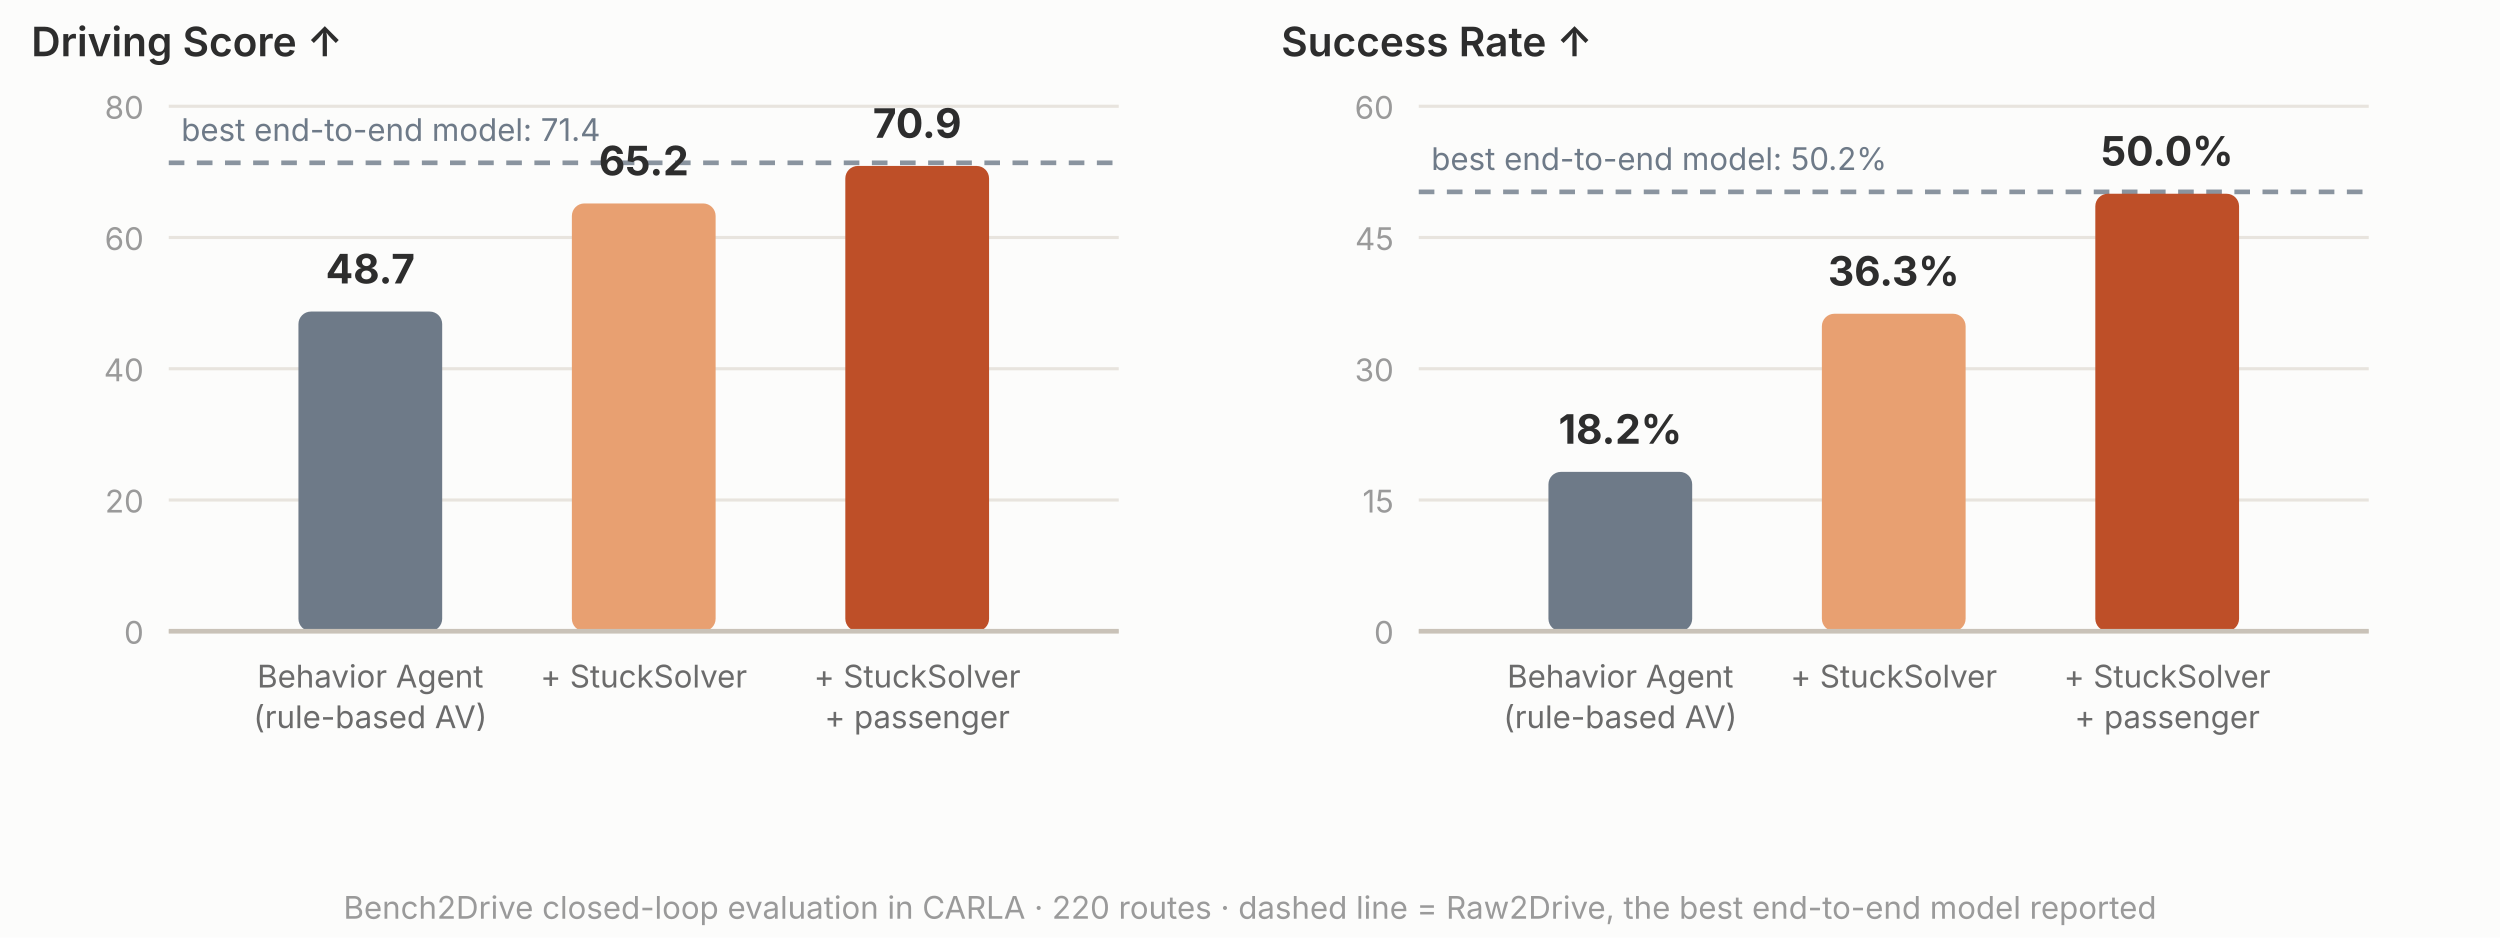
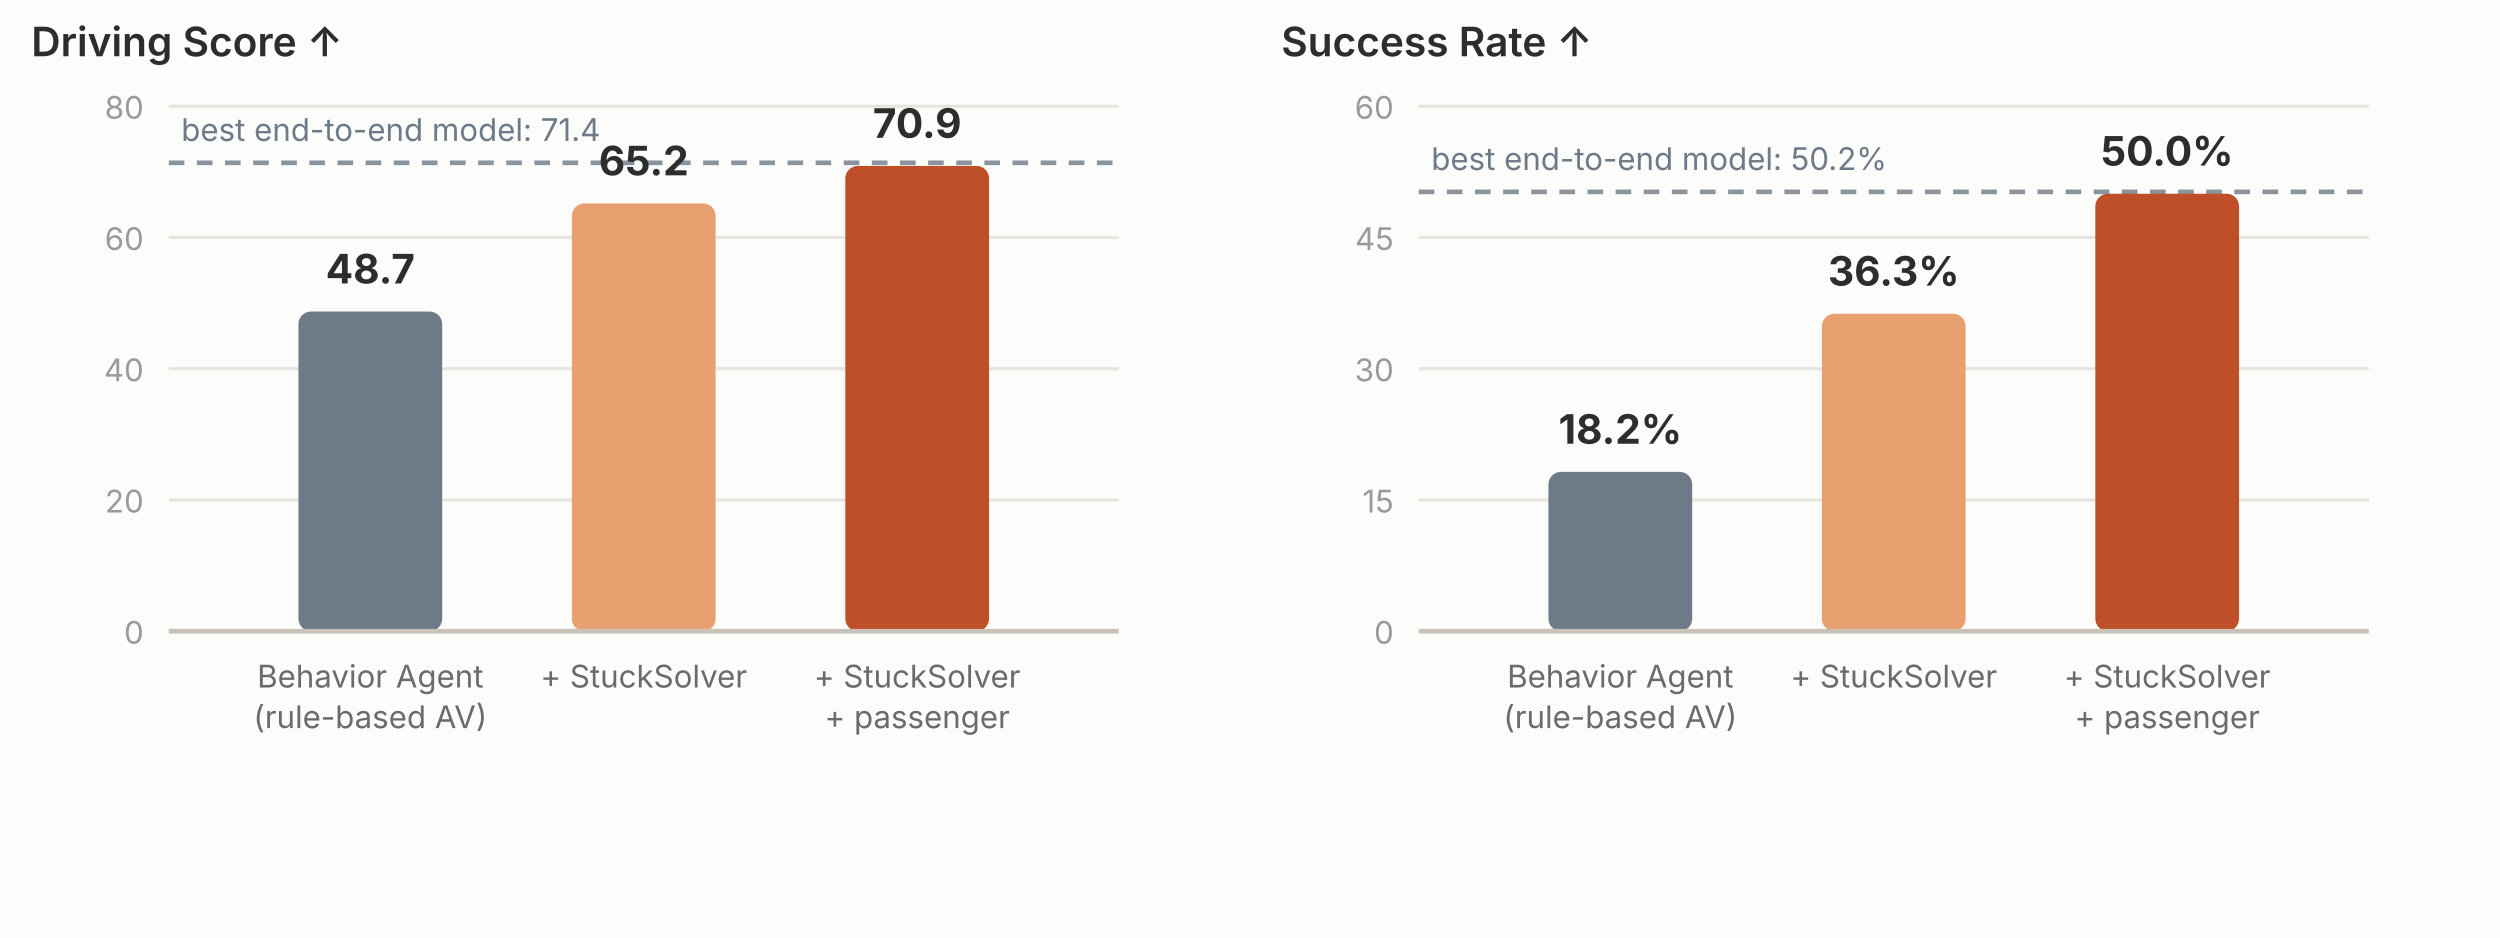
<svg xmlns="http://www.w3.org/2000/svg" viewBox="0 0 800 300" font-family="Inter, -apple-system, sans-serif" role="img" aria-label="Driving Score rises from 48.7 to 65.2 and to 70.9 with passenger guidance; Success Rate rises from 18.2 percent to 36.3 and to 50.0 percent, matching the best end-to-end model">
  <rect width="800" height="300" fill="#FCFCFB" />
  <text x="10" y="18" font-size="13" font-weight="600" fill="#2D2D2D">Driving Score ↑</text>
  <line x1="54" y1="202.0" x2="358" y2="202.0" stroke="#E8E4DE" stroke-width="1" />
  <text x="46" y="206.0" font-size="10" fill="#9A9A9A" text-anchor="end">0</text>
  <line x1="54" y1="160.0" x2="358" y2="160.0" stroke="#E8E4DE" stroke-width="1" />
  <text x="46" y="164.0" font-size="10" fill="#9A9A9A" text-anchor="end">20</text>
  <line x1="54" y1="118.0" x2="358" y2="118.0" stroke="#E8E4DE" stroke-width="1" />
  <text x="46" y="122.0" font-size="10" fill="#9A9A9A" text-anchor="end">40</text>
  <line x1="54" y1="76.0" x2="358" y2="76.0" stroke="#E8E4DE" stroke-width="1" />
  <text x="46" y="80.0" font-size="10" fill="#9A9A9A" text-anchor="end">60</text>
  <line x1="54" y1="34.0" x2="358" y2="34.0" stroke="#E8E4DE" stroke-width="1" />
  <text x="46" y="38.0" font-size="10" fill="#9A9A9A" text-anchor="end">80</text>
  <line x1="54" y1="52.1" x2="358" y2="52.1" stroke="#6E7A88" stroke-width="1.5" stroke-dasharray="5 4" opacity="0.8" />
  <text x="58" y="45.1" font-size="10" fill="#6E7A88">best end-to-end model: 71.4</text>
  <rect x="95.5" y="99.7" width="46" height="102.3" rx="4" fill="#6E7A88" />
  <text x="118.5" y="90.7" font-size="13" font-weight="700" fill="#2D2D2D" text-anchor="middle">48.7</text>
  <text x="118.5" y="220.0" font-size="10" fill="#6B6B6B" text-anchor="middle">Behavior Agent</text>
  <text x="118.5" y="233.0" font-size="10" fill="#6B6B6B" text-anchor="middle">(rule-based AV)</text>
  <rect x="183.0" y="65.1" width="46" height="136.9" rx="4" fill="#E8A071" />
  <text x="206.0" y="56.1" font-size="13" font-weight="700" fill="#2D2D2D" text-anchor="middle">65.2</text>
  <text x="206.0" y="220.0" font-size="10" fill="#6B6B6B" text-anchor="middle">+ StuckSolver</text>
  <rect x="270.5" y="53.1" width="46" height="148.9" rx="4" fill="#BE4F28" />
  <text x="293.5" y="44.1" font-size="13" font-weight="700" fill="#2D2D2D" text-anchor="middle">70.9</text>
  <text x="293.5" y="220.0" font-size="10" fill="#6B6B6B" text-anchor="middle">+ StuckSolver</text>
  <text x="293.5" y="233.0" font-size="10" fill="#6B6B6B" text-anchor="middle">+ passenger</text>
  <line x1="54" y1="202" x2="358" y2="202" stroke="#C9C2B8" stroke-width="1.5" />
  <text x="410" y="18" font-size="13" font-weight="600" fill="#2D2D2D">Success Rate ↑</text>
  <line x1="454" y1="202.0" x2="758" y2="202.0" stroke="#E8E4DE" stroke-width="1" />
  <text x="446" y="206.0" font-size="10" fill="#9A9A9A" text-anchor="end">0</text>
  <line x1="454" y1="160.0" x2="758" y2="160.0" stroke="#E8E4DE" stroke-width="1" />
  <text x="446" y="164.0" font-size="10" fill="#9A9A9A" text-anchor="end">15</text>
  <line x1="454" y1="118.0" x2="758" y2="118.0" stroke="#E8E4DE" stroke-width="1" />
  <text x="446" y="122.0" font-size="10" fill="#9A9A9A" text-anchor="end">30</text>
  <line x1="454" y1="76.0" x2="758" y2="76.0" stroke="#E8E4DE" stroke-width="1" />
  <text x="446" y="80.0" font-size="10" fill="#9A9A9A" text-anchor="end">45</text>
  <line x1="454" y1="34.0" x2="758" y2="34.0" stroke="#E8E4DE" stroke-width="1" />
  <text x="446" y="38.0" font-size="10" fill="#9A9A9A" text-anchor="end">60</text>
  <line x1="454" y1="61.4" x2="758" y2="61.4" stroke="#6E7A88" stroke-width="1.5" stroke-dasharray="5 4" opacity="0.8" />
  <text x="458" y="54.4" font-size="10" fill="#6E7A88">best end-to-end model: 50.2%</text>
  <rect x="495.5" y="151.0" width="46" height="51.0" rx="4" fill="#6E7A88" />
  <text x="518.5" y="142.0" font-size="13" font-weight="700" fill="#2D2D2D" text-anchor="middle">18.2%</text>
  <text x="518.5" y="220.0" font-size="10" fill="#6B6B6B" text-anchor="middle">Behavior Agent</text>
  <text x="518.5" y="233.0" font-size="10" fill="#6B6B6B" text-anchor="middle">(rule-based AV)</text>
  <rect x="583.0" y="100.4" width="46" height="101.6" rx="4" fill="#E8A071" />
  <text x="606.0" y="91.4" font-size="13" font-weight="700" fill="#2D2D2D" text-anchor="middle">36.3%</text>
  <text x="606.0" y="220.0" font-size="10" fill="#6B6B6B" text-anchor="middle">+ StuckSolver</text>
  <rect x="670.5" y="62.0" width="46" height="140.0" rx="4" fill="#BE4F28" />
  <text x="693.5" y="53.0" font-size="13" font-weight="700" fill="#2D2D2D" text-anchor="middle">50.0%</text>
  <text x="693.5" y="220.0" font-size="10" fill="#6B6B6B" text-anchor="middle">+ StuckSolver</text>
  <text x="693.5" y="233.0" font-size="10" fill="#6B6B6B" text-anchor="middle">+ passenger</text>
  <line x1="454" y1="202" x2="758" y2="202" stroke="#C9C2B8" stroke-width="1.5" />
-   <text x="400" y="294" font-size="10" fill="#9A9A9A" text-anchor="middle">Bench2Drive closed-loop evaluation in CARLA · 220 routes · dashed line = Raw2Drive, the best end-to-end model reported</text>
</svg>
